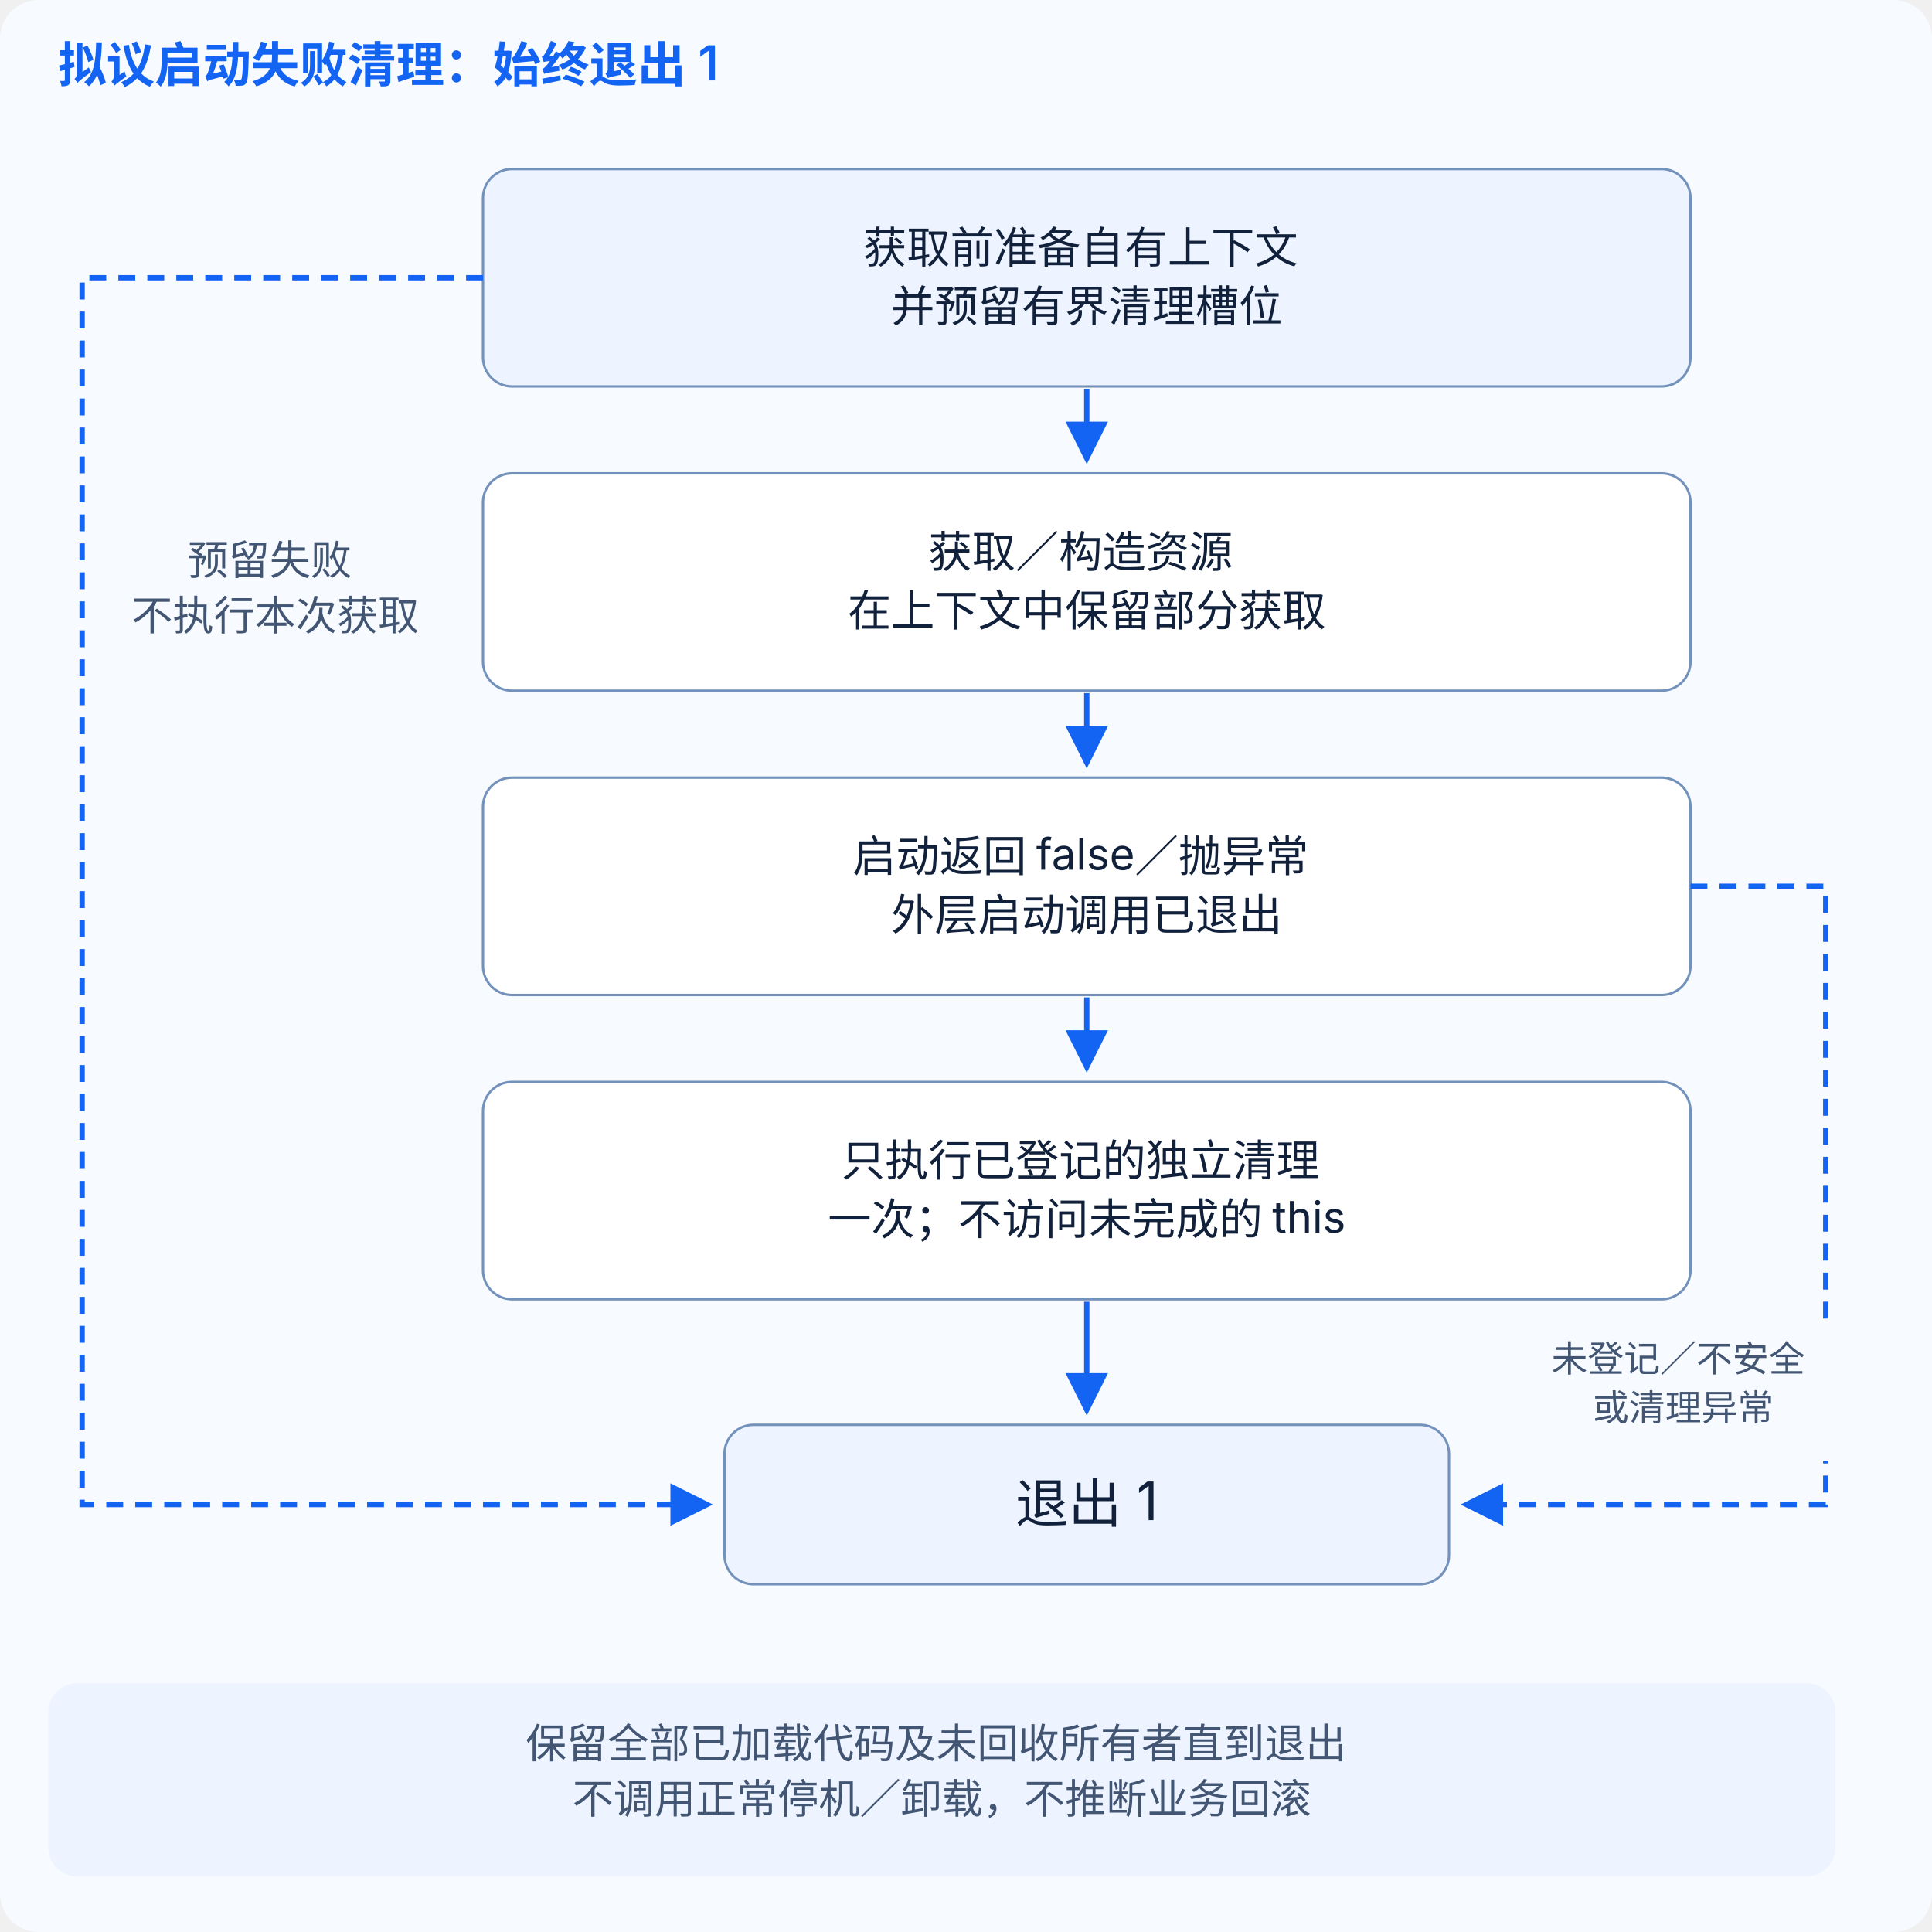
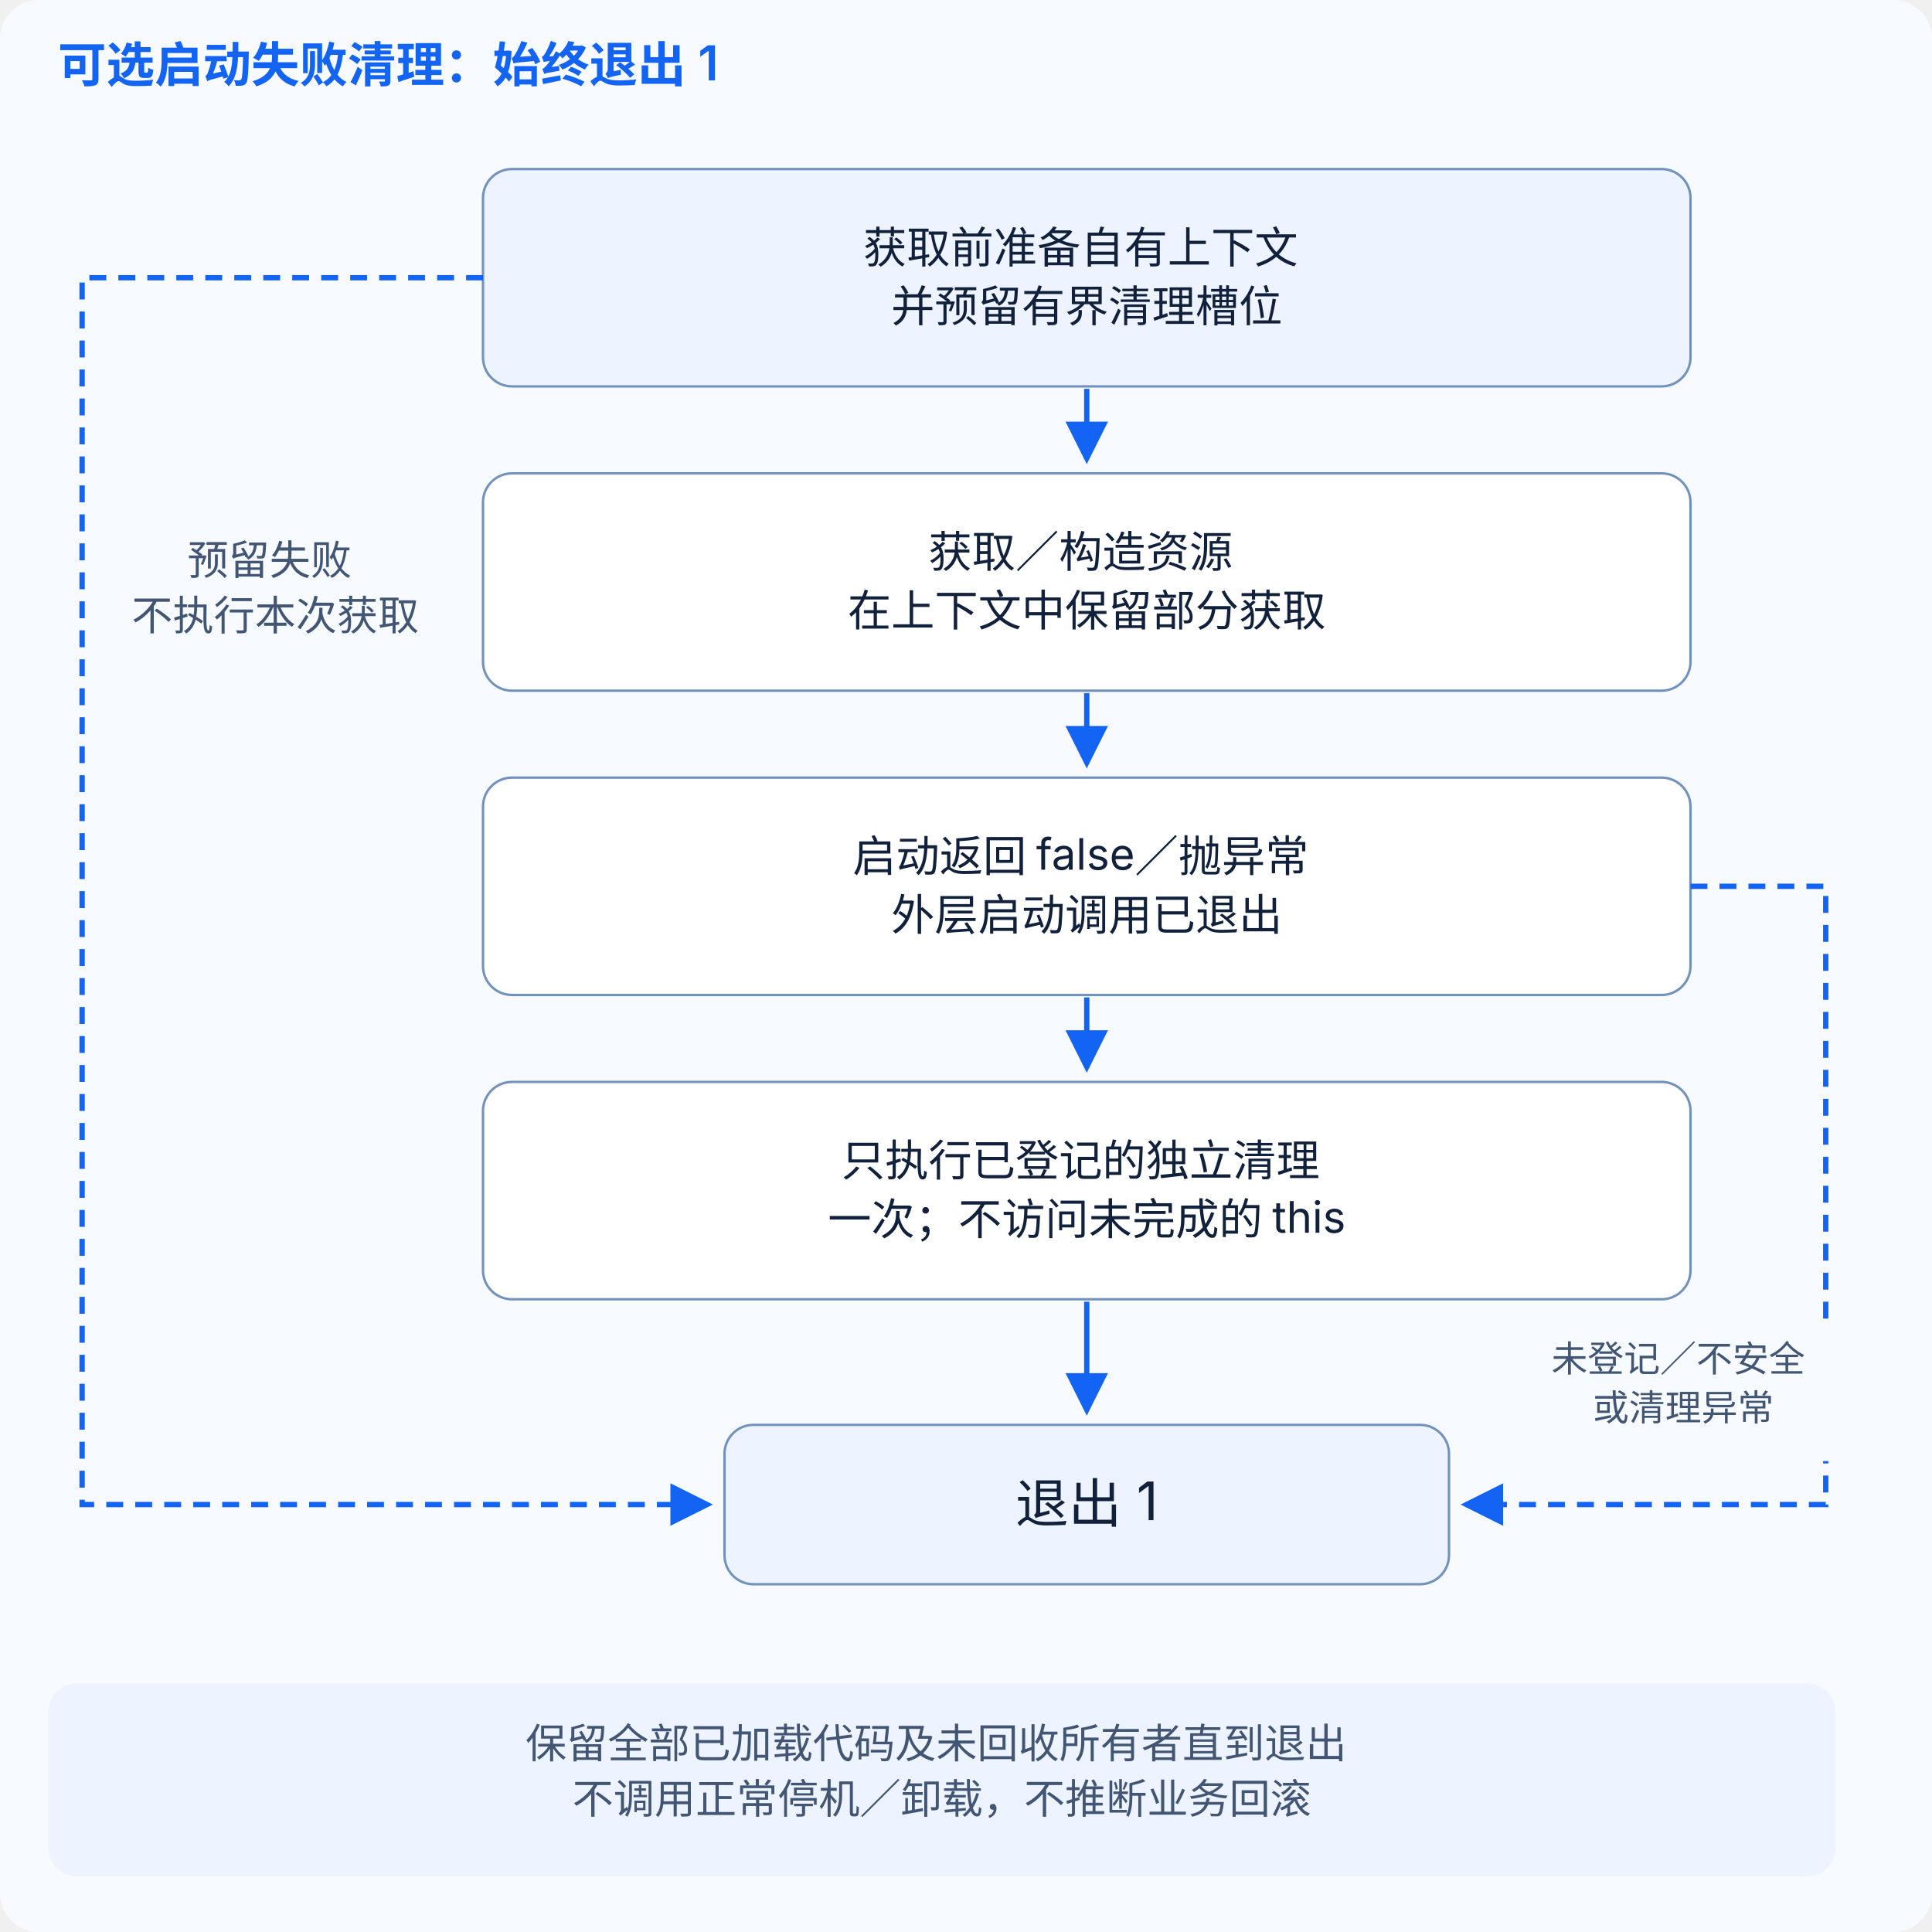
<svg xmlns="http://www.w3.org/2000/svg" viewBox="0 0 800 800" role="img" aria-labelledby="title desc" style="display:block;max-width:100%;height:auto">
  <defs>
    <marker id="arrow" markerWidth="8" markerHeight="8" refX="7" refY="4" orient="auto">
      <path d="M0 0L8 4L0 8Z" fill="#1464f4" />
    </marker>
  </defs>
  <rect width="800" height="800" rx="16" fill="#f7faff" />
  <g font-family="Inter, Noto Sans CJK SC, PingFang SC, sans-serif">
    <text x="24" y="34" text-anchor="start" fill="#1464f4" font-size="20" font-weight="600">
-       <tspan x="24" dy="0">拟议启动失败清理：始终退出 1</tspan>
+       <tspan x="24" dy="0">可选启动失败清理：始终退出 1</tspan>
    </text>
    <rect x="200" y="70" width="500" height="90" rx="12" fill="#edf4ff" stroke="#7392bb" />
    <text x="450" y="108.97" text-anchor="middle" fill="#11213b" font-size="18" font-weight="400">
      <tspan x="450" dy="0">获取前准备自有上下文</tspan>
      <tspan x="450" dy="24.3">并预留有界清理槽位</tspan>
    </text>
    <path d="M450 161 V190" fill="none" stroke="#1464f4" stroke-width="2.2" marker-end="url(#arrow)" />
    <rect x="200" y="196" width="500" height="90" rx="12" fill="#fff" stroke="#7392bb" />
    <text x="450" y="234.97" text-anchor="middle" fill="#11213b" font-size="18" font-weight="400">
      <tspan x="450" dy="0">获取／构造资源</tspan>
      <tspan x="450" dy="24.3">在上下文中保留部分获取</tspan>
    </text>
    <path d="M450 287 V316" fill="none" stroke="#1464f4" stroke-width="2.2" marker-end="url(#arrow)" />
    <rect x="200" y="322" width="500" height="90" rx="12" fill="#fff" stroke="#7392bb" />
    <text x="450" y="360.97" text-anchor="middle" fill="#11213b" font-size="18" font-weight="400">
      <tspan x="450" dy="0">启动返回 false／抛异常</tspan>
      <tspan x="450" dy="24.3">外层启动调用已退出</tspan>
    </text>
    <path d="M450 413 V442" fill="none" stroke="#1464f4" stroke-width="2.2" marker-end="url(#arrow)" />
    <rect x="200" y="448" width="500" height="90" rx="12" fill="#fff" stroke="#7392bb" />
    <text x="450" y="486.97" text-anchor="middle" fill="#11213b" font-size="18" font-weight="400">
      <tspan x="450" dy="0">只执行已登记的独立清理</tspan>
      <tspan x="450" dy="24.3">一次；不访问未完成的 this</tspan>
    </text>
    <path d="M450 539 V584" fill="none" stroke="#1464f4" stroke-width="2.2" marker-end="url(#arrow)" />
    <rect x="300" y="590" width="300" height="66" rx="12" fill="#edf4ff" stroke="#7392bb" />
    <text x="450" y="630.48" text-anchor="middle" fill="#11213b" font-size="22" font-weight="400">
      <tspan x="450" dy="0">退出 1</tspan>
    </text>
    <path d="M200 115 H34 V623 H293" fill="none" stroke="#1464f4" stroke-width="2.2" stroke-dasharray="7 5" marker-end="url(#arrow)" />
    <text x="114" y="238" text-anchor="middle" fill="#425674" font-size="17" font-weight="400">
      <tspan x="114" dy="0">预留失败</tspan>
      <tspan x="114" dy="22.95">不执行本次获取</tspan>
    </text>
    <path d="M700 367 H756 V623 H607" fill="none" stroke="#1464f4" stroke-width="2.2" stroke-dasharray="7 5" marker-end="url(#arrow)" />
    <rect x="620" y="550" width="150" height="55" fill="#f7faff" />
    <text x="697" y="568" text-anchor="middle" fill="#425674" font-size="15" font-weight="400">
      <tspan x="697" dy="0">未登记／不安全</tspan>
      <tspan x="697" dy="20.25">或清理异常</tspan>
    </text>
    <rect x="20" y="697" width="740" height="80" rx="12" fill="#edf4ff" />
    <text x="390" y="728" text-anchor="middle" fill="#425674" font-size="17" font-weight="400">
      <tspan x="390" dy="0">保留全部已加载代码及未回收所有者直到退出</tspan>
      <tspan x="390" dy="22.95">不调用正常停机／卸载，不推断业务回滚</tspan>
    </text>
  </g>
</svg>
